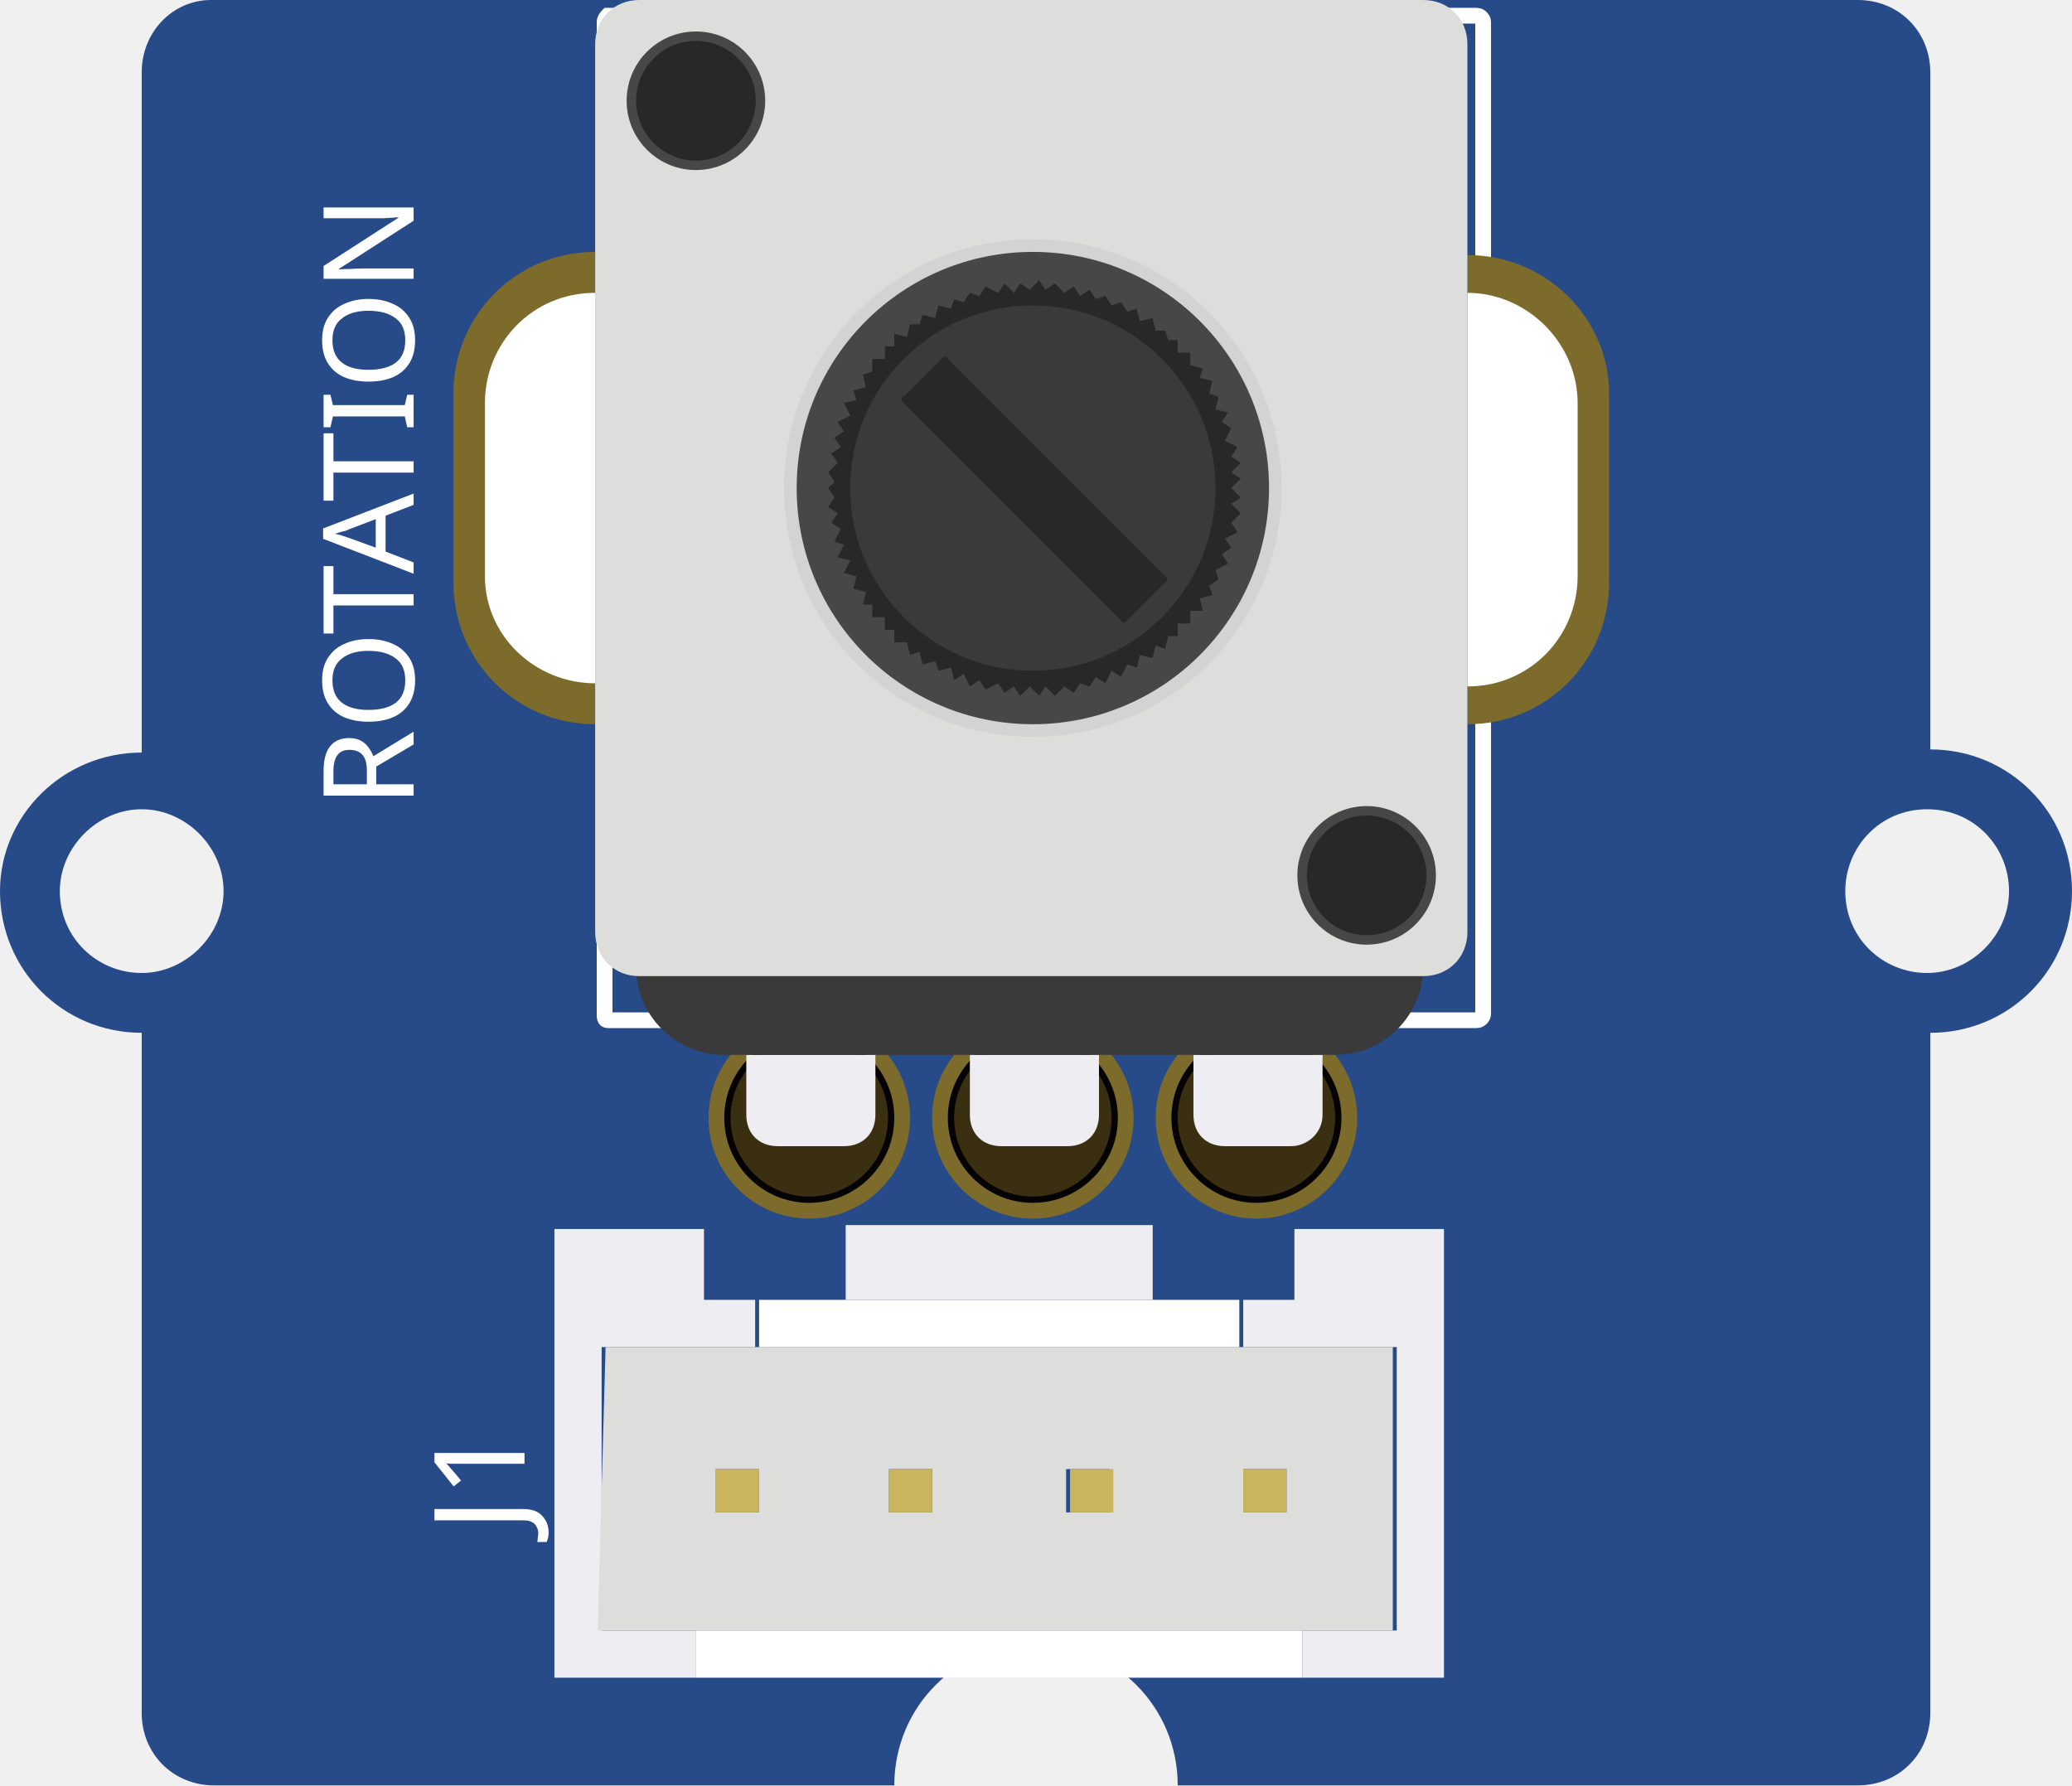
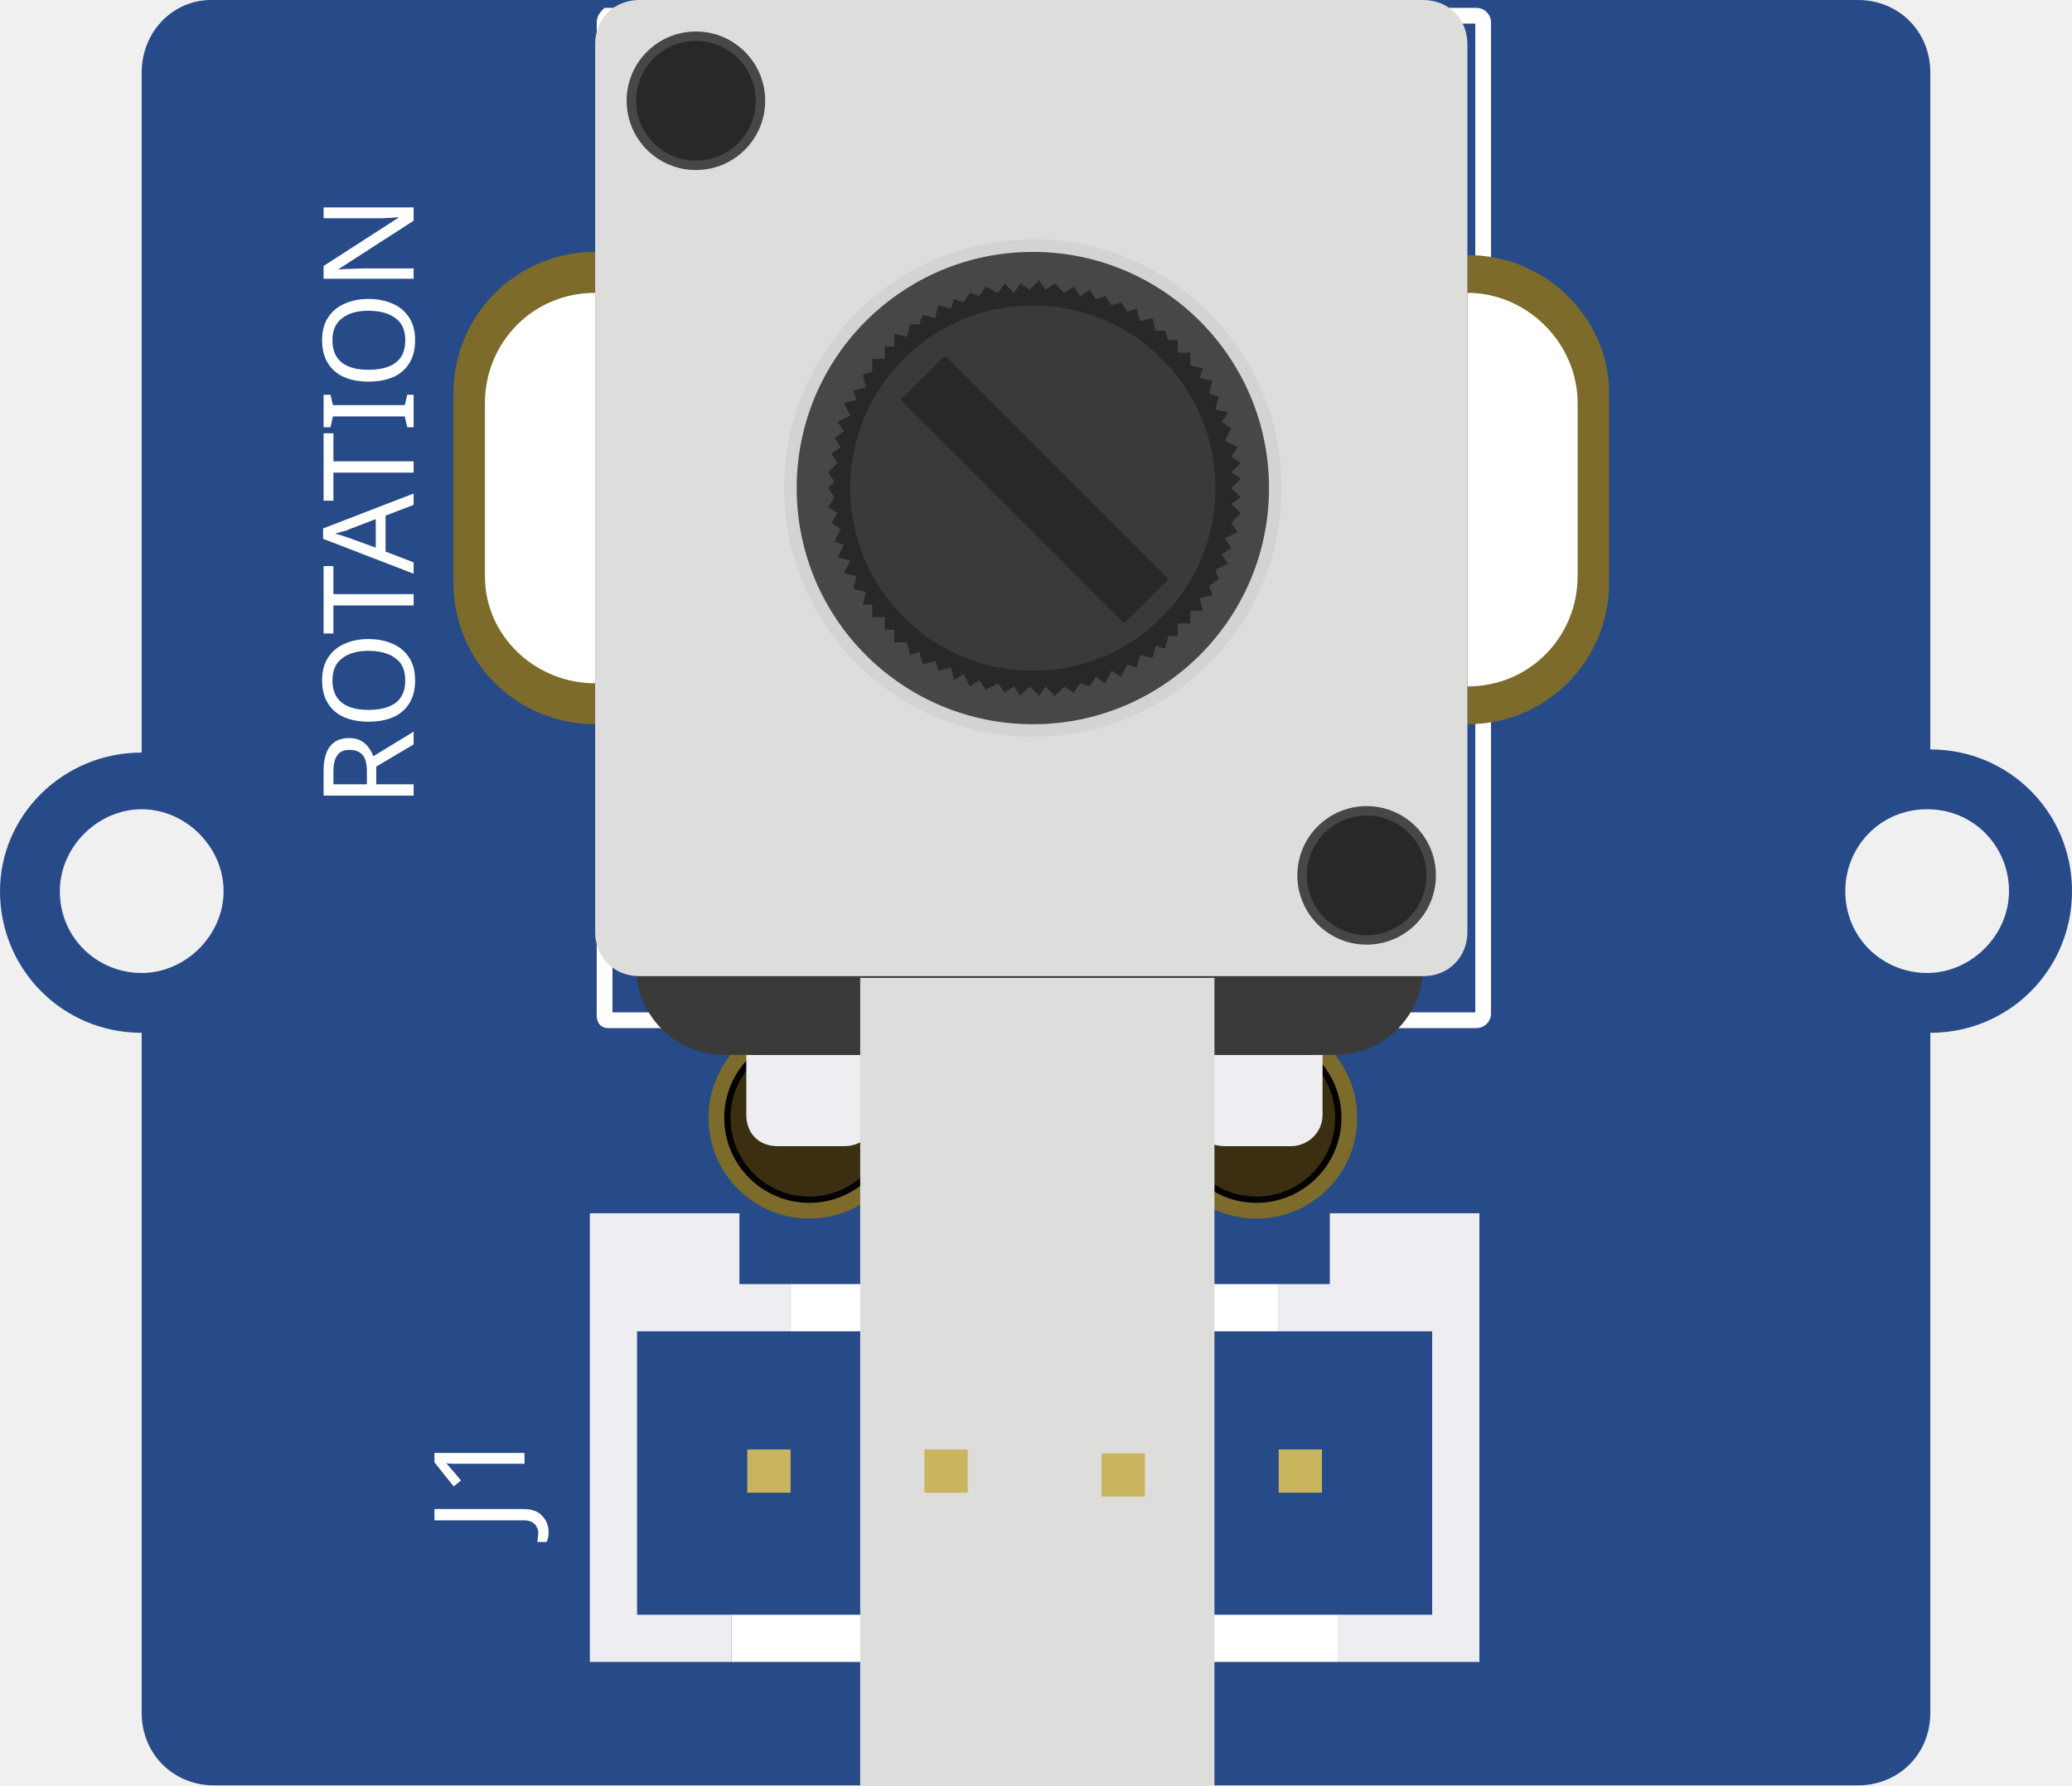
<svg xmlns="http://www.w3.org/2000/svg" version="1.1" id="Layer_1" x="0px" y="0px" viewBox="0 0 65.8 56.7" style="enable-background:new 0 0 65.8 56.7;" xml:space="preserve">
  <style type="text/css">
	.st0{fill:#274A88;}
- 	.st1{fill:#EDEDF2;}
- 	.st2{fill:#DDDDDC;}
- 	.st3{fill:#FFFFFF;}
- 	.st4{fill:none;stroke:#000000;stroke-width:8.812200e-02;stroke-miterlimit:10;}
- 	.st5{fill:#C9B55E;}
- 	.st6{fill:none;stroke:#FFFFFF;stroke-width:0.5;stroke-miterlimit:10;}
- 	.st7{fill:#7C6B2B;}
- 	.st8{fill:#040202;}
- 	.st9{fill:#3A3011;}
- 	.st10{fill:#3A3A3A;}
- 	.st11{fill:#474748;}
- 	.st12{fill:#D3D3D3;}
- 	.st13{fill:#282828;}
- 	.st14{font-family:'ArialMT';}
- 	.st15{font-size:4px;}
+ 	.st1{fill:none;stroke:#FFFFFF;stroke-width:0.5;stroke-miterlimit:10;}
+ 	.st2{fill:#7C6B2B;}
+ 	.st3{fill:#040202;}
+ 	.st4{fill:#3A3011;}
+ 	.st5{fill:#FFFFFF;}
+ 	.st6{fill:#EDEDF2;}
+ 	.st7{fill:#3A3A3A;}
+ 	.st8{fill:#DDDDDC;}
+ 	.st9{fill:#474748;}
+ 	.st10{fill:#D3D3D3;}
+ 	.st11{fill:#282828;}
+ 	.st12{font-family:'ArialMT';}
+ 	.st13{font-size:4px;}
+ 	.st14{fill:none;stroke:#000000;stroke-width:0.172;stroke-miterlimit:19.531;}
+ 	.st15{fill:#C9B55E;}
</style>
-   <path id="rect2992" class="st0" d="M0,28.3c0,2.5,2,4.5,4.5,4.5v21.6c0,1.3,1,2.3,2.3,2.3h21.6c0-2.5,2-4.5,4.5-4.5s4.5,2,4.5,4.5  h21.6c1.3,0,2.3-1,2.3-2.3V32.8c2.5,0,4.5-2,4.5-4.5s-2-4.5-4.5-4.5V2.3c0-1.3-1-2.3-2.3-2.3H37.3c0,2.5-2,4.5-4.5,4.5  s-4.5-2-4.5-4.5H6.7C5.5,0,4.5,1,4.5,2.3v21.6C2,23.9,0,25.9,0,28.3z M1.9,28.3c0-1.4,1.2-2.6,2.6-2.6s2.6,1.2,2.6,2.6  c0,1.4-1.2,2.6-2.6,2.6S1.9,29.8,1.9,28.3z M58.6,28.3c0-1.4,1.1-2.6,2.6-2.6s2.6,1.2,2.6,2.6c0,1.4-1.2,2.6-2.6,2.6  S58.6,29.8,58.6,28.3z" />
+   <path id="rect2992" class="st0" d="M0,28.3c0,2.5,2,4.5,4.5,4.5v21.6c0,1.3,1,2.3,2.3,2.3h21.6c0-2.5,2-4.5,4.5-4.5s4.5,2,4.5,4.5  H59c1.3,0,2.3-1,2.3-2.3V32.8c2.5,0,4.5-2,4.5-4.5s-2-4.5-4.5-4.5V2.3C61.3,1,60.3,0,59,0H37.3c0,2.5-2,4.5-4.5,4.5s-4.5-2-4.5-4.5  H6.7C5.5,0,4.5,1,4.5,2.3v21.6C2,23.9,0,25.9,0,28.3z M1.9,28.3c0-1.4,1.2-2.6,2.6-2.6s2.6,1.2,2.6,2.6s-1.2,2.6-2.6,2.6  S1.9,29.8,1.9,28.3z M58.6,28.3c0-1.4,1.1-2.6,2.6-2.6s2.6,1.2,2.6,2.6s-1.2,2.6-2.6,2.6S58.6,29.8,58.6,28.3z" />
  <g>
-     <g id="g3109" transform="matrix(0 1.249998 -1.249998 0 1338.604 1003.154)">
-       <g id="g33658-1" transform="translate(-1.600003,0)">
-         <path id="path16826-7" class="st1" d="M-758.3,1034.2v3.6h-1.2l0-2.4h-7.2v3.9h-1.2v-1.3h-1.8v-3.8H-758.3z" />
-         <path id="path16828-7" class="st1" d="M-758.3,1053.2v3.6h-11.4v-3.8h1.8v-1.3h1.2v3.9h7.2v-2.4H-758.3z" />
-         <path id="path16830-7" class="st2" d="M-766.7,1055.5v-3.9v-12.2v-3.9h7.2l0,2.4v15.4v2.4L-766.7,1055.5L-766.7,1055.5z      M-763.6,1039.3h1.1v-1.1h-1.1V1039.3z M-762.5,1043.8v-1.1h-1.1v1.1H-762.5z M-762.5,1051.6h-1.1v1.1h1.1V1051.6z      M-763.6,1048.3h1.1v-1.1h-1.1V1048.3z" />
-         <path id="path16832-7" class="st3" d="M-758.3,1053.2h-1.2v-15.4h1.2V1053.2z" />
-         <path id="path16834-3" class="st3" d="M-767.9,1041.6v-2.2h1.2v12.2h-1.2v-2.2V1041.6L-767.9,1041.6z" />
-         <path id="path16836-3" class="st1" d="M-769.8,1041.6h1.9v7.8h-1.9C-769.8,1049.4-769.8,1041.6-769.8,1041.6z" />
-         <path id="path22220-2_2_" class="st4" d="M-758.3,1037.8" />
-         <path id="path22220-2_1_" class="st4" d="M-758.3,1053.2" />
-         <path id="path22246-8_2_" class="st4" d="M-766.7,1055.5" />
-         <path id="path22246-8_1_" class="st4" d="M-759.5,1055.5" />
-         <path id="path22248-0_2_" class="st4" d="M-759.5,1055.5" />
-         <path id="path22248-0_1_" class="st4" d="M-759.5,1053.2" />
-         <path id="path22250-1_2_" class="st4" d="M-759.5,1053.2" />
-         <path id="path22250-1_1_" class="st4" d="M-758.3,1053.2" />
-         <path id="path22252-2_2_" class="st4" d="M-758.3,1056.8" />
-         <path id="path22252-2_1_" class="st4" d="M-758.3,1053.2" />
-         <path id="path22276-4_2_" class="st4" d="M-769.7,1052.9" />
-         <path id="path22276-4_1_" class="st4" d="M-769.7,1056.8" />
-         <path id="path29510-1_2_" class="st4" d="M-769.7,1056.8" />
-         <path id="path29510-1_1_" class="st4" d="M-758.3,1056.8" />
+     <path class="st1" d="M47.1,0.7v31.5c0,0.1-0.1,0.2-0.2,0.2H19.3c-0.1,0-0.1-0.1-0.1-0.2V0.7c0-0.1,0.1-0.2,0.1-0.2h27.6   C47,0.5,47.1,0.6,47.1,0.7z" />
+     <g>
+       <circle class="st2" cx="25.7" cy="35.5" r="3.2" />
+       <circle class="st3" cx="25.7" cy="35.5" r="2.7" />
+       <circle class="st4" cx="25.7" cy="35.5" r="2.5" />
+     </g>
+     <g>
+       <circle class="st2" cx="32.8" cy="35.5" r="3.2" />
+       <circle class="st3" cx="32.8" cy="35.5" r="2.7" />
+       <circle class="st4" cx="32.8" cy="35.5" r="2.5" />
+     </g>
+     <g>
+       <circle class="st2" cx="39.9" cy="35.5" r="3.2" />
+       <circle class="st3" cx="39.9" cy="35.5" r="2.7" />
+       <circle class="st4" cx="39.9" cy="35.5" r="2.5" />
+     </g>
+     <g>
+       <path class="st2" d="M14.4,18.5v-6c0-2.5,2-4.5,4.5-4.5l0,0v15l0,0C16.4,23,14.4,21,14.4,18.5z" />
+       <path class="st5" d="M15.4,18.3v-5.5c0-1.9,1.5-3.5,3.5-3.5l0,0v12.4l0,0C17,21.7,15.4,20.2,15.4,18.3z" />
+     </g>
+     <g>
+       <path class="st2" d="M51.1,12.5v6c0,2.5-2,4.5-4.5,4.5l0,0V8.1l0,0C49.1,8.1,51.1,10.1,51.1,12.5z" />
+       <path class="st5" d="M50.1,12.8v5.5c0,1.9-1.5,3.5-3.5,3.5l0,0V9.3l0,0C48.5,9.3,50.1,10.9,50.1,12.8z" />
+     </g>
+     <path class="st6" d="M27.8,35.4v-1.9h-4.1v1.9c0,0.6,0.4,1,1,1h2.1C27.4,36.4,27.8,36,27.8,35.4z" />
+     <path class="st6" d="M34.9,35.4v-1.9h-4.1v1.9c0,0.6,0.4,1,1,1h2.1C34.5,36.4,34.9,36,34.9,35.4z" />
+     <path class="st6" d="M42,35.4v-1.9h-4.1v1.9c0,0.6,0.4,1,1,1H41C41.5,36.4,42,36,42,35.4z" />
+     <path class="st7" d="M45.2,0v30.7c0,1.5-1.2,2.8-2.8,2.8H23c-1.5,0-2.8-1.2-2.8-2.8V0H45.2z" />
+     <path class="st8" d="M46.6,1.4v28.2c0,0.8-0.6,1.4-1.4,1.4H20.3c-0.8,0-1.4-0.6-1.4-1.4V1.4c0-0.8,0.6-1.4,1.4-1.4h24.9   C46,0,46.6,0.6,46.6,1.4z" />
+     <circle class="st9" cx="22.1" cy="3.2" r="2.2" />
+     <circle class="st9" cx="43.4" cy="27.8" r="2.2" />
+     <circle class="st10" cx="32.8" cy="15.5" r="7.9" />
+     <circle class="st9" cx="32.8" cy="15.5" r="7.5" />
+     <circle class="st11" cx="43.4" cy="27.8" r="1.9" />
+     <circle class="st11" cx="22.1" cy="3.2" r="1.9" />
+     <polygon class="st11" points="26.3,15.5 26.5,15.3 26.3,15 26.6,14.7 26.4,14.4 26.7,14.2 26.5,13.9 26.8,13.7 26.6,13.4 27,13.2    26.8,12.8 27.2,12.7 27.1,12.4 27.5,12.3 27.4,11.9 27.7,11.8 27.7,11.4 28.1,11.4 28.1,11 28.4,11 28.4,10.6 28.8,10.7 28.9,10.3    29.2,10.3 29.3,10 29.7,10.1 29.8,9.7 30.2,9.8 30.3,9.5 30.6,9.6 30.8,9.3 31.1,9.4 31.3,9.1 31.7,9.3 31.9,9 32.2,9.3 32.4,9    32.7,9.2 33,8.9 33.2,9.2 33.5,9 33.8,9.3 34.1,9.1 34.3,9.4 34.6,9.2 34.8,9.5 35.1,9.4 35.3,9.7 35.6,9.6 35.8,9.9 36.1,9.8    36.2,10.2 36.6,10.1 36.7,10.5 37,10.5 37.1,10.8 37.4,10.8 37.4,11.2 37.8,11.2 37.8,11.6 38.2,11.7 38.1,12 38.5,12.1 38.4,12.5    38.7,12.6 38.6,13 39,13.1 38.8,13.4 39.1,13.6 38.9,14 39.3,14.2 39.1,14.5 39.4,14.7 39.1,15 39.4,15.2 39.1,15.5 39.4,15.8    39.1,16 39.4,16.3 39.1,16.6 39.3,16.9 38.9,17.1 39.1,17.4 38.8,17.6 39,17.9 38.6,18.1 38.7,18.4 38.4,18.6 38.5,18.9 38.1,19    38.2,19.4 37.8,19.4 37.8,19.8 37.4,19.8 37.4,20.2 37.1,20.2 37,20.6 36.7,20.5 36.6,20.9 36.2,20.8 36.1,21.2 35.8,21.1    35.6,21.5 35.3,21.3 35.1,21.7 34.8,21.5 34.6,21.8 34.3,21.7 34.1,22 33.8,21.8 33.5,22.1 33.2,21.8 33,22.1 32.7,21.8 32.4,22.1    32.2,21.8 31.9,22 31.7,21.7 31.3,21.9 31.1,21.6 30.8,21.8 30.6,21.4 30.3,21.6 30.2,21.2 29.8,21.3 29.7,21 29.3,21.1 29.2,20.7    28.9,20.8 28.8,20.4 28.4,20.4 28.4,20 28.1,20 28.1,19.6 27.7,19.6 27.7,19.2 27.4,19.2 27.5,18.8 27.1,18.7 27.2,18.3 26.8,18.2    27,17.8 26.6,17.7 26.8,17.3 26.5,17.2 26.7,16.8 26.4,16.6 26.6,16.3 26.3,16.1 26.5,15.8  " />
+     <circle class="st7" cx="32.8" cy="15.5" r="5.8" />
+     <path class="st11" d="M37,18.5l-1.2,1.2c-0.1,0.1-0.2,0.1-0.2,0l-6.9-6.9c-0.1-0.1-0.1-0.2,0-0.2l1.2-1.2c0.1-0.1,0.2-0.1,0.2,0   l6.9,6.9C37.1,18.3,37.1,18.4,37,18.5z" />
+     <text transform="matrix(6.123234e-17 -1 1 6.123234e-17 13.1353 25.6578)" class="st5 st12 st13">ROTATION</text>
+     <text transform="matrix(6.123234e-17 -1 1 6.123234e-17 16.6565 48.6578)" class="st5 st12 st13">J1</text>
+   </g>
+   <g id="XMLID_98_">
+     <g id="g3109_1_" transform="matrix(0 1.249998 -1.249998 0 1338.604 1003.154)">
+       <g id="g33658-1_1_" transform="translate(-1.600003,0)">
+         <path id="path16826-7_1_" class="st6" d="M-758.7,1033.3v3.6h-1.2v-2.4h-7.2v3.9h-1.2v-1.3h-1.8v-3.8L-758.7,1033.3     L-758.7,1033.3z" />
+         <path id="path16828-7_1_" class="st6" d="M-758.7,1052.3v3.6h-11.4v-3.8h1.8v-1.3h1.2v3.9h7.2v-2.4L-758.7,1052.3L-758.7,1052.3z     " />
+         <path id="path16832-7_1_" class="st5" d="M-758.7,1052.3h-1.2v-15.4h1.2V1052.3z" />
+         <path id="path16834-3_1_" class="st5" d="M-768.3,1040.6v-2.2h1.2v12.4h-1.2v-2.2V1040.6L-768.3,1040.6z" />
+         <path id="path16836-3_1_" class="st6" d="M-770.2,1040.7h1.9v7.8h-1.9V1040.7z" />
+         <path id="path22220-2_4_" class="st14" d="M-758.7,1036.9" />
+         <path id="path22220-2_3_" class="st14" d="M-758.7,1052.3" />
+         <path id="path22246-8_4_" class="st14" d="M-767.1,1054.6" />
+         <path id="path22246-8_3_" class="st14" d="M-759.9,1054.6" />
+         <path id="path22248-0_4_" class="st14" d="M-759.9,1054.6" />
+         <path id="path22248-0_3_" class="st14" d="M-759.9,1052.3" />
+         <path id="path22250-1_4_" class="st14" d="M-759.9,1052.3" />
+         <path id="path22250-1_3_" class="st14" d="M-758.7,1052.3" />
+         <path id="path22252-2_4_" class="st14" d="M-758.7,1055.9" />
+         <path id="path22252-2_3_" class="st14" d="M-758.7,1052.3" />
+         <path id="path22276-4_4_" class="st14" d="M-770.1,1052.1" />
+         <path id="path22276-4_3_" class="st14" d="M-770.1,1055.9" />
+         <path id="path29510-1_4_" class="st14" d="M-770.1,1055.9" />
+         <path id="path29510-1_3_" class="st14" d="M-758.7,1055.9" />
+         <rect x="-776.2" y="1040.1" transform="matrix(-1 -1.224647e-16 1.224647e-16 -1 -1527.08 2089.131)" class="st8" width="25.2" height="9" />
      </g>
-       <path id="connector3pin" class="st5" d="M-765.2,1039.3v-1.1h1.1v1.1H-765.2z" />
-       <path id="connector2pin" class="st5" d="M-764.1,1042.6v1.1h-1.1v-1.1H-764.1z" />
-       <path id="connector1pin" class="st5" d="M-765.2,1047.2h1.1v1.1h-1.1V1047.2z" />
-       <path id="connector0pin" class="st5" d="M-765.2,1051.6h1.1v1.1h-1.1V1051.6z" />
+       <path id="connector3pin_1_" class="st15" d="M-765.7,1038.4v-1.1h1.1v1.1H-765.7z" />
+       <path id="connector2pin_1_" class="st15" d="M-764.5,1041.8v1.1h-1.1v-1.1H-764.5z" />
+       <path id="connector1pin_1_" class="st15" d="M-765.7,1046.3h1.1v1.1h-1.1V1046.3z" />
+       <path id="connector0pin_1_" class="st15" d="M-765.7,1050.8h1.1v1.1h-1.1V1050.8z" />
    </g>
  </g>
-   <g>
-     <path class="st6" d="M47.1,0.7v31.5c0,0.1-0.1,0.2-0.2,0.2H19.3c-0.1,0-0.1-0.1-0.1-0.2V0.7c0-0.1,0.1-0.2,0.1-0.2h27.6   C47,0.5,47.1,0.6,47.1,0.7z" />
-     <g>
-       <circle class="st7" cx="25.7" cy="35.5" r="3.2" />
-       <circle class="st8" cx="25.7" cy="35.5" r="2.7" />
-       <circle class="st9" cx="25.7" cy="35.5" r="2.5" />
-     </g>
-     <g>
-       <circle class="st7" cx="32.8" cy="35.5" r="3.2" />
-       <circle class="st8" cx="32.8" cy="35.5" r="2.7" />
-       <circle class="st9" cx="32.8" cy="35.5" r="2.5" />
-     </g>
-     <g>
-       <circle class="st7" cx="39.9" cy="35.5" r="3.2" />
-       <circle class="st8" cx="39.9" cy="35.5" r="2.7" />
-       <circle class="st9" cx="39.9" cy="35.5" r="2.5" />
-     </g>
-     <g>
-       <path class="st7" d="M14.4,18.5v-6c0-2.5,2-4.5,4.5-4.5h0V23h0C16.4,23,14.4,21,14.4,18.5z" />
-       <path class="st3" d="M15.4,18.3v-5.5c0-1.9,1.5-3.5,3.5-3.5h0v12.4h0C17,21.7,15.4,20.2,15.4,18.3z" />
-     </g>
-     <g>
-       <path class="st7" d="M51.1,12.5v6c0,2.5-2,4.5-4.5,4.5h0V8.1h0C49.1,8.1,51.1,10.1,51.1,12.5z" />
-       <path class="st3" d="M50.1,12.8v5.5c0,1.9-1.5,3.5-3.5,3.5h0V9.3h0C48.5,9.3,50.1,10.9,50.1,12.8z" />
-     </g>
-     <path class="st1" d="M27.8,35.4v-1.9h-4.1v1.9c0,0.6,0.4,1,1,1h2.1C27.4,36.4,27.8,36,27.8,35.4z" />
-     <path class="st1" d="M34.9,35.4v-1.9h-4.1v1.9c0,0.6,0.4,1,1,1h2.1C34.5,36.4,34.9,36,34.9,35.4z" />
-     <path class="st1" d="M42,35.4v-1.9h-4.1v1.9c0,0.6,0.4,1,1,1H41C41.5,36.4,42,36,42,35.4z" />
-     <path class="st10" d="M45.2,0v30.7c0,1.5-1.2,2.8-2.8,2.8H23c-1.5,0-2.8-1.2-2.8-2.8V0H45.2z" />
-     <path class="st2" d="M46.6,1.4v28.2c0,0.8-0.6,1.4-1.4,1.4H20.3c-0.8,0-1.4-0.6-1.4-1.4V1.4c0-0.8,0.6-1.4,1.4-1.4h24.9   C46,0,46.6,0.6,46.6,1.4z" />
-     <circle class="st11" cx="22.1" cy="3.2" r="2.2" />
-     <circle class="st11" cx="43.4" cy="27.8" r="2.2" />
-     <circle class="st12" cx="32.8" cy="15.5" r="7.9" />
-     <circle class="st11" cx="32.8" cy="15.5" r="7.5" />
-     <circle class="st13" cx="43.4" cy="27.8" r="1.9" />
-     <circle class="st13" cx="22.1" cy="3.2" r="1.9" />
-     <polygon class="st13" points="26.3,15.5 26.5,15.3 26.3,15 26.6,14.7 26.4,14.4 26.7,14.2 26.5,13.9 26.8,13.7 26.6,13.4 27,13.2    26.8,12.8 27.2,12.7 27.1,12.4 27.5,12.3 27.4,11.9 27.7,11.8 27.7,11.4 28.1,11.4 28.1,11 28.4,11 28.4,10.6 28.8,10.7 28.9,10.3    29.2,10.3 29.3,10 29.7,10.1 29.8,9.7 30.2,9.8 30.3,9.5 30.6,9.6 30.8,9.3 31.1,9.4 31.3,9.1 31.7,9.3 31.9,9 32.2,9.3 32.4,9    32.7,9.2 33,8.9 33.2,9.2 33.5,9 33.8,9.3 34.1,9.1 34.3,9.4 34.6,9.2 34.8,9.5 35.1,9.4 35.3,9.7 35.6,9.6 35.8,9.9 36.1,9.8    36.2,10.2 36.6,10.1 36.7,10.5 37,10.5 37.1,10.8 37.4,10.8 37.4,11.2 37.8,11.2 37.8,11.6 38.2,11.7 38.1,12 38.5,12.1 38.4,12.5    38.7,12.6 38.6,13 39,13.1 38.8,13.4 39.1,13.6 38.9,14 39.3,14.2 39.1,14.5 39.4,14.7 39.1,15 39.4,15.2 39.1,15.5 39.4,15.8    39.1,16 39.4,16.3 39.1,16.6 39.3,16.9 38.9,17.1 39.1,17.4 38.8,17.6 39,17.9 38.6,18.1 38.7,18.4 38.4,18.6 38.5,18.9 38.1,19    38.2,19.4 37.8,19.4 37.8,19.8 37.4,19.8 37.4,20.2 37.1,20.2 37,20.6 36.7,20.5 36.6,20.9 36.2,20.8 36.1,21.2 35.8,21.1    35.6,21.5 35.3,21.3 35.1,21.7 34.8,21.5 34.6,21.8 34.3,21.7 34.1,22 33.8,21.8 33.5,22.1 33.2,21.8 33,22.1 32.7,21.8 32.4,22.1    32.2,21.8 31.9,22 31.7,21.7 31.3,21.9 31.1,21.6 30.8,21.8 30.6,21.4 30.3,21.6 30.2,21.2 29.8,21.3 29.7,21 29.3,21.1 29.2,20.7    28.9,20.8 28.8,20.4 28.4,20.4 28.4,20 28.1,20 28.1,19.6 27.7,19.6 27.7,19.2 27.4,19.2 27.5,18.8 27.1,18.7 27.2,18.3 26.8,18.2    27,17.8 26.6,17.7 26.8,17.3 26.5,17.2 26.7,16.8 26.4,16.6 26.6,16.3 26.3,16.1 26.5,15.8  " />
-     <circle class="st10" cx="32.8" cy="15.5" r="5.8" />
-     <path class="st13" d="M37,18.5l-1.2,1.2c-0.1,0.1-0.2,0.1-0.2,0l-6.9-6.9c-0.1-0.1-0.1-0.2,0-0.2l1.2-1.2c0.1-0.1,0.2-0.1,0.2,0   l6.9,6.9C37.1,18.3,37.1,18.4,37,18.5z" />
-     <text transform="matrix(6.123234e-17 -1 1 6.123234e-17 13.1353 25.6582)" class="st3 st14 st15">ROTATION</text>
-     <text transform="matrix(6.123234e-17 -1 1 6.123234e-17 16.6565 48.6582)" class="st3 st14 st15">J1</text>
-   </g>
</svg>
